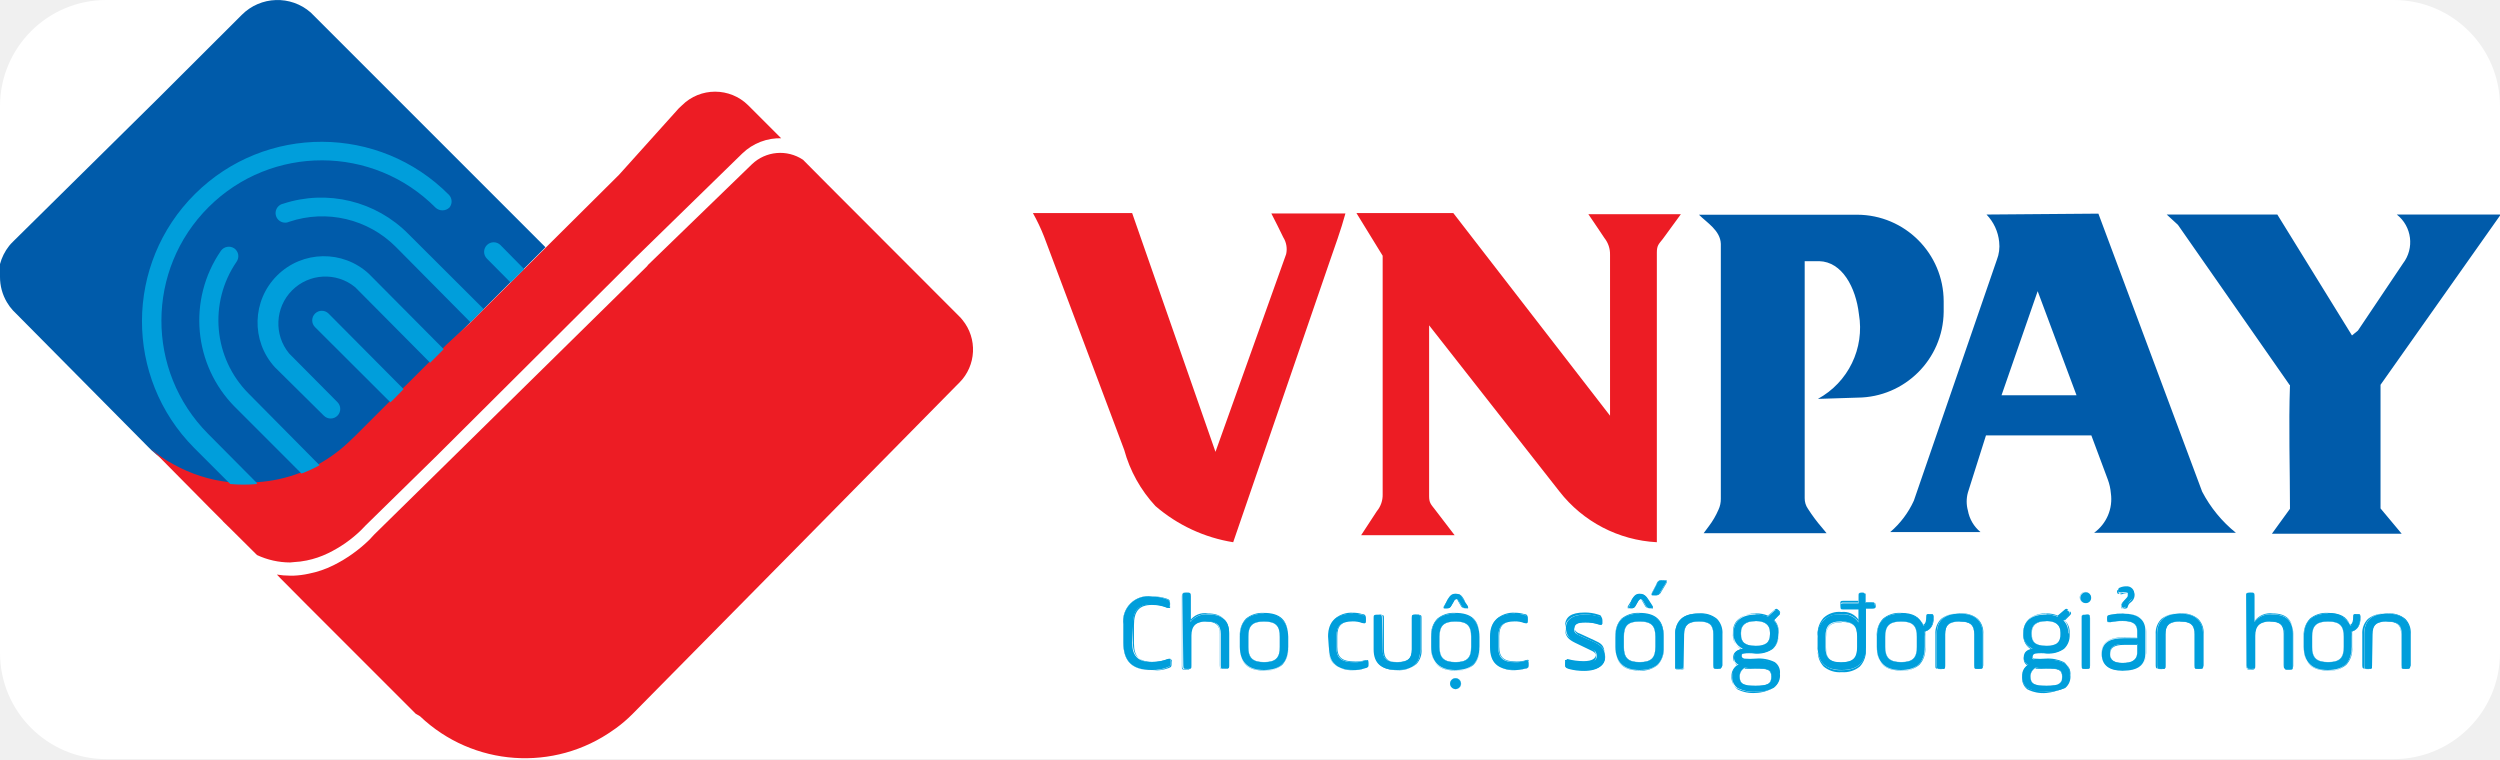
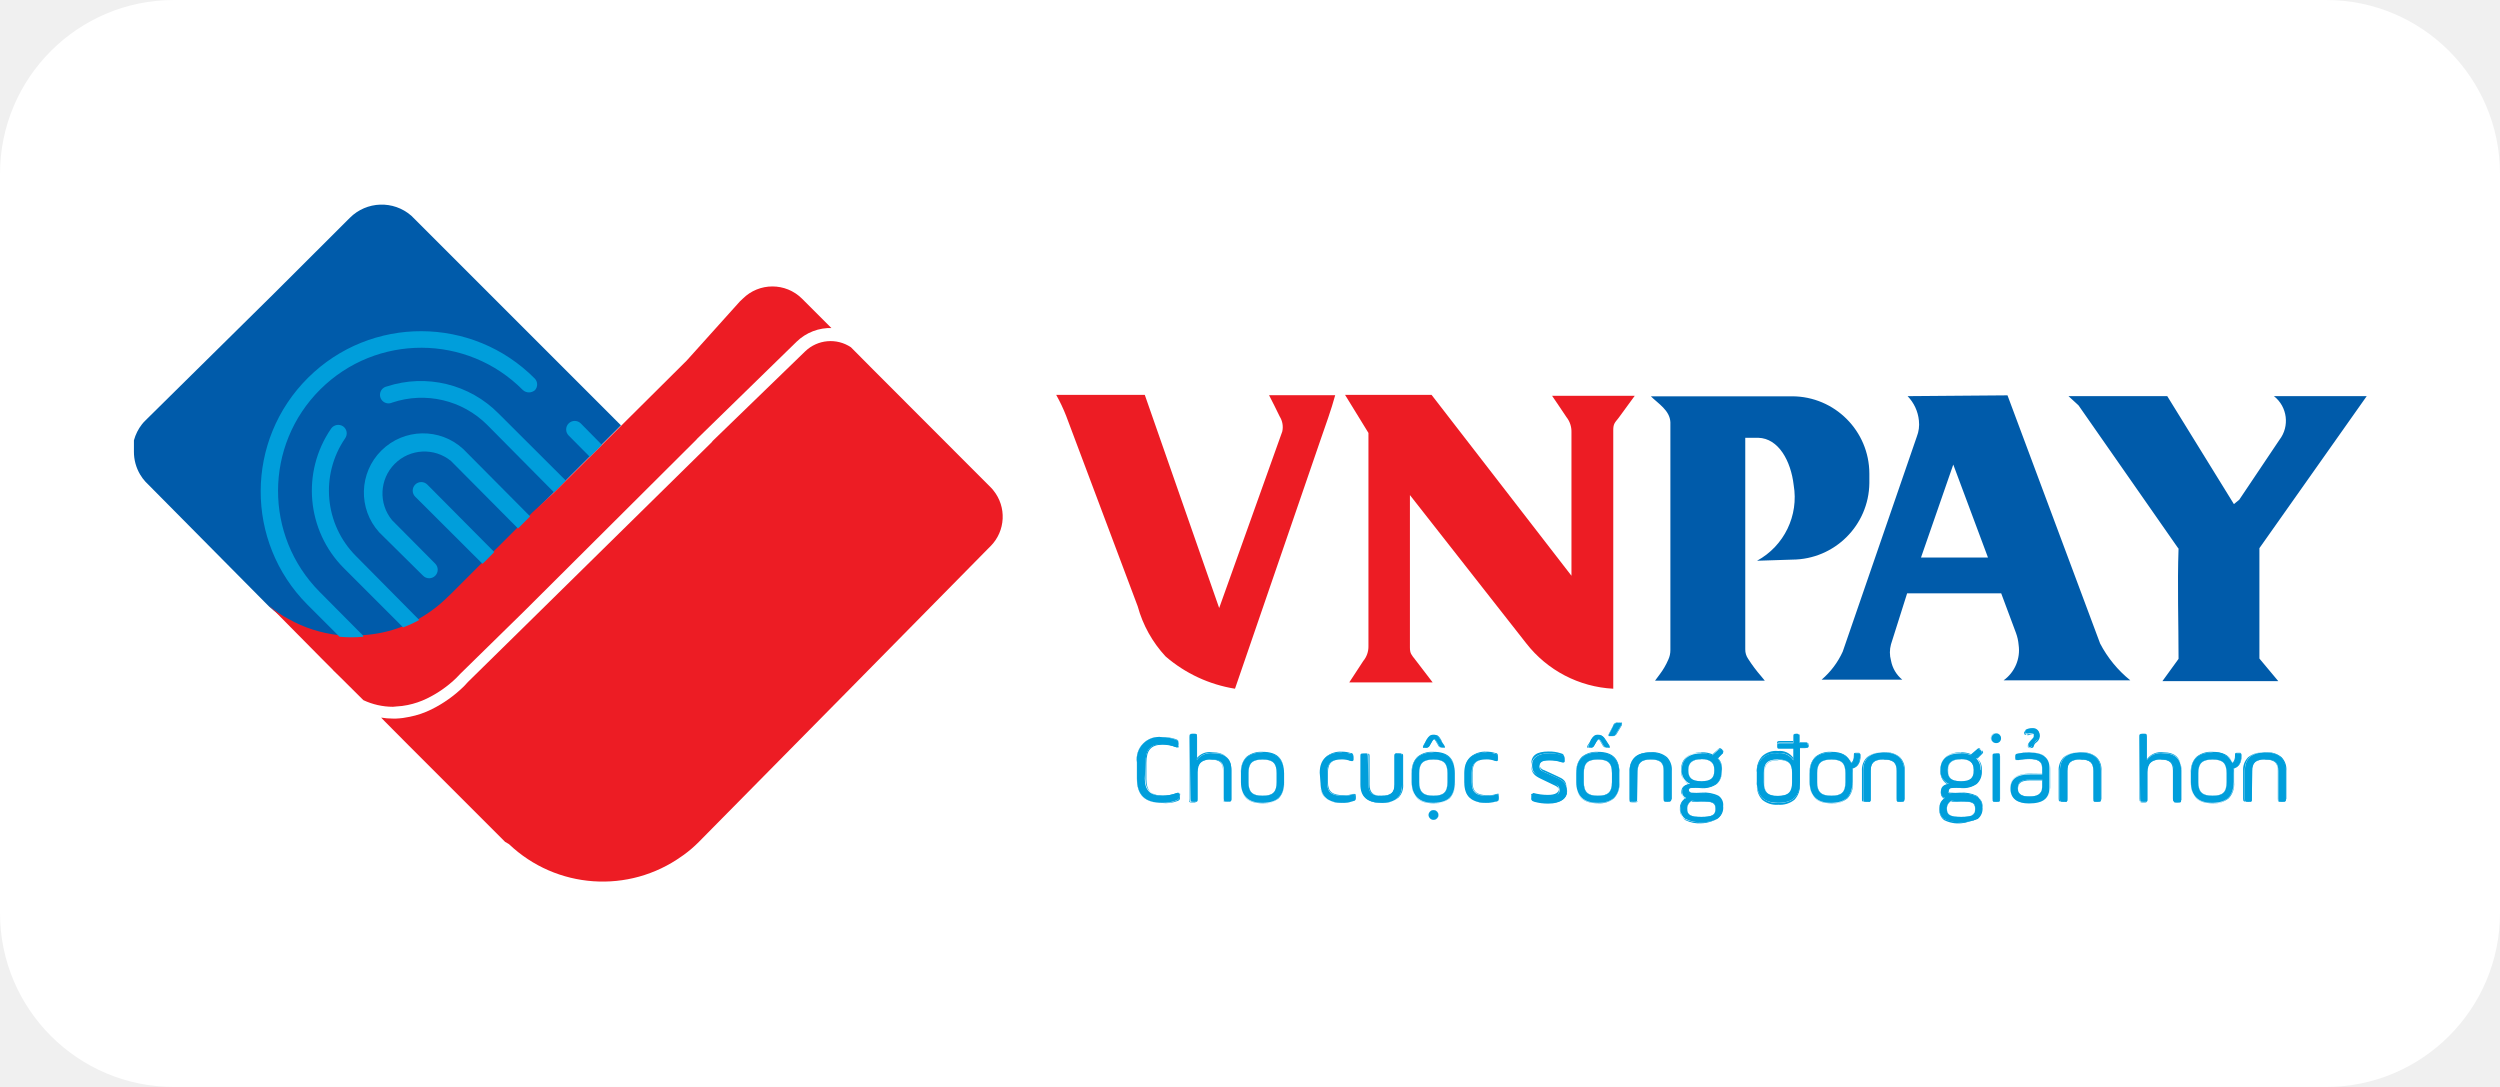
- <svg xmlns="http://www.w3.org/2000/svg" id="Layer_1" data-name="Layer 1" viewBox="0 0 138.32 42">
-   <rect data-tile="1" x="0" y="0" width="138.32" height="42" rx="5.88" fill="#ffffff" />
+ <svg xmlns="http://www.w3.org/2000/svg" id="Layer_1" data-name="Layer 1" viewBox="-8.299 -12.678 154.918 67.356">
+   <rect data-tile="1" x="-8.299" y="-12.678" width="154.918" height="67.356" rx="10.78" fill="#ffffff" />
  <defs>
    <style>.cls-1,.cls-4{fill:#005baa;}.cls-2,.cls-5{fill:#ed1c24;}.cls-3{fill:#009edb;}.cls-4,.cls-5{fill-rule:evenodd;}</style>
  </defs>
  <path class="cls-1" d="M30.18,13.68l-4,4-.2.2-1.27,1.27-.94.95-1.27,1.27-.2.19-.55.56-.2.19h0l-1.87,1.87h0l-.2.19a8.4,8.4,0,0,1-1.84,1.39,7.83,7.83,0,0,1-1,.47,8.07,8.07,0,0,1-2.42.53,8.47,8.47,0,0,1-1.51,0,8.17,8.17,0,0,1-3.12-1,5.52,5.52,0,0,1-1.2-.84h0l-.23-.23L.87,17.33l-.15-.15a2.61,2.61,0,0,1-.34-.46A2.74,2.74,0,0,1,0,15.32a1.69,1.69,0,0,1,0-.23c0-.12,0-.24,0-.35l0-.13,0,0a2.8,2.8,0,0,1,.5-1,2.09,2.09,0,0,1,.2-.22l.13-.13L8.68,5.51h0L13.38.82A2.79,2.79,0,0,1,17.19.69Z" />
  <path class="cls-2" d="M16.05,31.12a4.36,4.36,0,0,1-1.83-.41l-1.49-1.48-.37-.36-.06-.07-.69-.69L8.14,24.6l.23.23a5.52,5.52,0,0,0,1.21.85,8.17,8.17,0,0,0,3.12,1,8.47,8.47,0,0,0,1.51,0,8.07,8.07,0,0,0,2.42-.53,7.83,7.83,0,0,0,1-.47,8.4,8.4,0,0,0,1.84-1.39l.2-.19h0l1.87-1.87h0l.2-.19.55-.56.2-.19,1.27-1.27.94-.95L26,17.87l.2-.2,8.05-8L37.55,6l0,0,.18-.17a2.6,2.6,0,0,1,3.67,0l1.82,1.82h0l.06,0a3,3,0,0,0-2.22.85l-6.15,6-.06.07L24.17,25.21h0l-3.95,3.87,0,0-.24.25a7,7,0,0,1-1.83,1.28,5,5,0,0,1-1.18.4,4.45,4.45,0,0,1-.71.09Z" />
  <path class="cls-2" d="M53.08,21.17l-.2.2-8.71,8.84L35,39.5a7.54,7.54,0,0,1-.92.79l0,0-.13.09h0a8.43,8.43,0,0,1-10.71-.75h0L23,39.49l-1.57-1.57L17,33.49,15.52,32l-.2-.21a4.37,4.37,0,0,0,.72.06h.21a4.83,4.83,0,0,0,.84-.11,5.39,5.39,0,0,0,1.35-.46,7.86,7.86,0,0,0,2-1.42l.27-.29,3.4-3.34h0l11.69-11.5.06-.08L41.6,9.09a2.27,2.27,0,0,1,2.83-.25l1.34,1.35h0l7.3,7.31a1.71,1.71,0,0,1,.18.2A2.59,2.59,0,0,1,53.08,21.17Z" />
  <path class="cls-3" d="M24.86,11.49a.56.56,0,0,1-.76,0A8.87,8.87,0,1,0,11.51,24l2.7,2.72a.21.21,0,0,1,0,.06h0a8,8,0,0,1-1.47,0l-2-2a9.93,9.93,0,0,1,14.1-14h0A.53.53,0,0,1,24.86,11.49Z" />
  <path class="cls-3" d="M29,14.89l-.75.74-1.31-1.32a.53.53,0,0,1,0-.75.53.53,0,0,1,.75,0Z" />
  <path class="cls-3" d="M17.68,25.74l0,0a7.4,7.4,0,0,1-1,.46L13,22.52a6.8,6.8,0,0,1-.78-8.64.54.54,0,0,1,.74-.14.53.53,0,0,1,.13.74,5.74,5.74,0,0,0,.66,7.29Z" />
  <path class="cls-3" d="M26.76,17.1l0,0-.55.55-.18.18-4.13-4.17A5.74,5.74,0,0,0,16,12.27a.53.53,0,1,1-.33-1,6.77,6.77,0,0,1,6.93,1.68Z" />
  <path class="cls-3" d="M24.55,19.32l-.75.75-4.15-4.18A2.6,2.6,0,0,0,16,19.56l2.67,2.69a.53.53,0,0,1-.75.75L15.2,20.31a3.67,3.67,0,0,1,5.21-5.16Z" />
  <path class="cls-3" d="M22.33,21.53l0,0-.55.56-.18.17L17.43,18.1a.53.53,0,0,1,.75-.75Z" />
  <path class="cls-4" d="M126.68,21.3l-6.18-8.86-.62-.57H126l4.13,6.69.33-.27,2.49-3.71a1.94,1.94,0,0,0-.34-2.71h5.75l-6.65,9.42v6.84l1.17,1.4H125.7l1-1.38c0-2.27-.08-4.58,0-6.85Zm-16.77-9.43a2.54,2.54,0,0,1,.7,1.51,2.08,2.08,0,0,1-.13,1l-4.59,13.32a5,5,0,0,1-1.31,1.74h5a2,2,0,0,1-.7-1.19,1.88,1.88,0,0,1,0-1l1-3.16h5.83l.91,2.44a2.8,2.8,0,0,1,.17.76,2.3,2.3,0,0,1-.93,2.19h7.85a7.2,7.2,0,0,1-1.87-2.28l-5.74-15.38Zm5,10h-4.17l2-5.76,2.15,5.76ZM94,11.88h8.75a4.8,4.8,0,0,1,4.79,4.79v.59A4.8,4.8,0,0,1,102.77,22l-2.19.07a4.48,4.48,0,0,0,2.27-4.69c-.17-1.48-.93-2.9-2.2-2.93h-.8V27.56a1,1,0,0,0,.18.59,9,9,0,0,0,.8,1.07l.23.28h-6.8l.29-.39a4.33,4.33,0,0,0,.53-.91,1.38,1.38,0,0,0,.13-.6V13.49C95.18,12.75,94.45,12.33,94,11.88Z" />
  <path class="cls-5" d="M57.15,11.79h5.49L67.25,25l3.91-10.94a1.24,1.24,0,0,0-.16-.93c-.21-.45-.44-.88-.66-1.32h4.1c-.24.89-.6,1.87-.91,2.77L68.23,30a8.68,8.68,0,0,1-4.3-2,7.45,7.45,0,0,1-1.73-3.11L57.77,13.1a10.45,10.45,0,0,0-.62-1.31ZM79.07,18v9.44c0,.38.09.45.33.76l1.08,1.41H75.31l.87-1.33a1.4,1.4,0,0,0,.32-.92V14.15l-1.45-2.36h5.36L89.08,23v-8.9a1.43,1.43,0,0,0-.31-.93c-.29-.45-.6-.88-.89-1.32H93L92,13.22c-.24.3-.33.37-.33.76V30a7.31,7.31,0,0,1-5.39-2.81Z" />
  <path class="cls-3" d="M62.64,35.56c0,.7.3,1.07,1.07,1.07a2.5,2.5,0,0,0,.88-.16c.14-.06.18,0,.18.13v.08c0,.12,0,.17-.18.24a2.19,2.19,0,0,1-.87.15c-1.06,0-1.56-.47-1.56-1.51v-1A1.38,1.38,0,0,1,63.71,33a2.42,2.42,0,0,1,.85.16c.14.05.17.11.17.23v.08c0,.15-.06.19-.19.14a2.11,2.11,0,0,0-.85-.17c-.74,0-1,.36-1,1.14Z" />
  <path class="cls-3" d="M63.72,37.08c-1.07,0-1.57-.49-1.57-1.52v-1A1.38,1.38,0,0,1,63.71,33a2.42,2.42,0,0,1,.85.16c.15.06.18.12.18.24v.08c0,.08,0,.13,0,.15s-.08,0-.15,0a2.3,2.3,0,0,0-.85-.16c-.72,0-1,.35-1,1.13v1c0,.73.32,1.06,1.06,1.06a2.28,2.28,0,0,0,.87-.16c.08,0,.12,0,.15,0s0,.07,0,.15v.08c0,.13,0,.18-.18.24A2,2,0,0,1,63.72,37.08Zm0-4.07a1.37,1.37,0,0,0-1.55,1.57v1c0,1,.5,1.5,1.56,1.5a1.92,1.92,0,0,0,.86-.15c.15-.06.18-.11.18-.23V36.6c0-.08,0-.12,0-.14s-.06,0-.13,0a2.33,2.33,0,0,1-.88.16c-.74,0-1.08-.33-1.08-1.07v-1c0-.79.33-1.14,1.06-1.14a2.2,2.2,0,0,1,.86.16c.06,0,.1,0,.13,0a.17.17,0,0,0,0-.14v-.08c0-.11,0-.17-.18-.23A2.32,2.32,0,0,0,63.71,33Z" />
  <path class="cls-3" d="M65.42,33c0-.17,0-.2.19-.2h.07c.16,0,.19,0,.19.2v1.41a1.08,1.08,0,0,1,1-.41C67.58,34,68,34.3,68,35v1.8c0,.16,0,.19-.19.19h-.08c-.16,0-.19,0-.19-.19V35.07c0-.48-.21-.69-.78-.69s-.84.23-.84.79v1.65c0,.16,0,.19-.19.19h-.07c-.15,0-.19,0-.19-.19Z" />
  <path class="cls-3" d="M67.76,37h-.08c-.16,0-.19,0-.19-.2V35.07c0-.49-.23-.68-.78-.68s-.83.23-.83.78v1.65c0,.16,0,.2-.2.2h-.07c-.16,0-.2,0-.2-.2V33c0-.18,0-.21.2-.21h.07c.16,0,.2,0,.2.21v1.39a1.08,1.08,0,0,1,1-.4c.75,0,1.13.36,1.13,1.08v1.8C68,37,67.93,37,67.76,37Zm-1.05-2.65c.56,0,.79.21.79.7v1.75c0,.16,0,.18.18.18h.08c.16,0,.19,0,.19-.18V35c0-.71-.38-1.06-1.12-1.06a1,1,0,0,0-1,.41h0V33c0-.16,0-.19-.18-.19h-.07c-.15,0-.19,0-.19.19v3.87c0,.16,0,.18.19.18h.07c.16,0,.18,0,.18-.18V35.17C65.86,34.61,66.12,34.37,66.71,34.37Z" />
  <path class="cls-3" d="M68.6,35.79v-.56c0-.85.45-1.28,1.34-1.28s1.33.44,1.33,1.28v.56c0,.86-.44,1.28-1.33,1.28S68.6,36.63,68.6,35.79Zm2.21-.56c0-.59-.21-.85-.87-.85s-.88.26-.88.85v.56c0,.59.22.85.88.85s.87-.26.87-.85Z" />
  <path class="cls-3" d="M69.94,37.08c-.92,0-1.34-.41-1.34-1.29v-.56a1.31,1.31,0,0,1,.33-1,1.44,1.44,0,0,1,1-.32c.91,0,1.33.41,1.33,1.29v.56A1.16,1.16,0,0,1,69.94,37.08Zm0-3.12a1.41,1.41,0,0,0-1,.31,1.27,1.27,0,0,0-.33,1v.56c0,.87.42,1.27,1.33,1.27a1.38,1.38,0,0,0,1-.31,1.27,1.27,0,0,0,.33-1v-.56C71.26,34.36,70.84,34,69.94,34Zm0,2.69c-.64,0-.89-.24-.89-.86v-.56c0-.62.24-.86.89-.86s.88.24.88.86v.56C70.82,36.42,70.58,36.65,69.94,36.65Zm0-2.26c-.64,0-.87.22-.87.84v.56c0,.61.24.84.87.84s.87-.22.87-.84v-.56C70.81,34.61,70.57,34.39,69.94,34.39Z" />
  <path class="cls-3" d="M73.48,35.21c0-.8.43-1.26,1.36-1.26a1.48,1.48,0,0,1,.53.08c.15,0,.19.09.19.23v.06c0,.15,0,.2-.19.15a1.42,1.42,0,0,0-.52-.09c-.68,0-.91.27-.91.84v.59c0,.61.27.83,1,.83a1.5,1.5,0,0,0,.54-.08c.14-.05.18,0,.18.15v.06c0,.13,0,.18-.19.22a1.71,1.71,0,0,1-.57.08c-.93,0-1.37-.4-1.37-1.26Z" />
  <path class="cls-3" d="M74.85,37.08a1.49,1.49,0,0,1-1-.31,1.26,1.26,0,0,1-.34-1v-.6a1.23,1.23,0,0,1,.34-.93,1.39,1.39,0,0,1,1-.34,1.69,1.69,0,0,1,.53.08c.16,0,.19.1.19.24v.06c0,.09,0,.14,0,.16a.16.16,0,0,1-.15,0,1.72,1.72,0,0,0-.52-.08c-.65,0-.91.24-.91.83v.59c0,.6.26.82,1,.82a1.46,1.46,0,0,0,.54-.08c.07,0,.11,0,.14,0s.05.07.05.16v.06c0,.14,0,.19-.2.23A1.91,1.91,0,0,1,74.85,37.08Zm0-3.12c-.89,0-1.35.43-1.35,1.25v.6c0,.86.43,1.25,1.36,1.25a2,2,0,0,0,.57-.07c.15,0,.19-.09.19-.22v-.06c0-.08,0-.13,0-.15s-.07,0-.13,0a1.82,1.82,0,0,1-.55.08c-.69,0-1-.24-1-.84v-.59c0-.6.27-.85.92-.85a1.46,1.46,0,0,1,.52.09c.07,0,.11,0,.14,0s0-.07,0-.15v-.06c0-.13,0-.18-.18-.23A1.74,1.74,0,0,0,74.84,34Z" />
  <path class="cls-3" d="M76.5,35.93c0,.48.2.71.81.71s.81-.22.81-.71V34.2c0-.15,0-.19.2-.19h.06c.17,0,.2,0,.2.19v1.73c0,.74-.37,1.14-1.27,1.14S76,36.69,76,35.93V34.2c0-.15,0-.19.2-.19h.06c.17,0,.2,0,.2.19Z" />
  <path class="cls-3" d="M77.31,37.08c-.84,0-1.27-.39-1.27-1.15V34.2c0-.15,0-.2.19-.2h.07c.17,0,.2,0,.2.2v1.73c0,.51.23.7.81.7s.8-.19.8-.7V34.2c0-.15,0-.2.21-.2h.06c.18,0,.2,0,.2.2v1.73a1.1,1.1,0,0,1-.29.85A1.39,1.39,0,0,1,77.31,37.08ZM76.23,34c-.14,0-.18,0-.18.18v1.73a1.07,1.07,0,0,0,.31.85,1.38,1.38,0,0,0,1,.28,1.36,1.36,0,0,0,1-.29,1.07,1.07,0,0,0,.29-.84V34.2c0-.14,0-.18-.19-.18h-.06c-.15,0-.19,0-.19.18v1.73c0,.52-.23.72-.82.72s-.82-.2-.82-.72V34.2c0-.14,0-.18-.19-.18Z" />
  <path class="cls-3" d="M79.19,35.79v-.56c0-.85.44-1.28,1.34-1.28s1.32.44,1.32,1.28v.56c0,.86-.44,1.28-1.32,1.28S79.19,36.63,79.19,35.79Zm2.21-.56c0-.59-.21-.85-.87-.85s-.89.26-.89.85v.56c0,.59.23.85.89.85s.87-.26.87-.85Zm-1.3-2.08c.14-.22.23-.3.43-.3s.28.06.43.3l.23.36c.07.11,0,.14-.08.14h0a.23.23,0,0,1-.25-.14l-.14-.24c-.09-.17-.19-.17-.29,0l-.13.24a.24.24,0,0,1-.25.14h-.06c-.12,0-.14,0-.07-.14Zm.22,4.46a.3.3,0,1,1,0,.43A.3.3,0,0,1,80.32,37.61Z" />
  <path class="cls-3" d="M80.53,38.13a.31.31,0,0,1-.3-.3.29.29,0,0,1,.09-.22h0a.27.27,0,0,1,.21-.09.31.31,0,0,1,.31.31.27.27,0,0,1-.09.21A.31.31,0,0,1,80.53,38.13Zm0-.6a.29.29,0,0,0-.21.09h0a.3.3,0,0,0-.08.21.32.32,0,0,0,.08.21.31.31,0,0,0,.42,0,.29.29,0,0,0,.09-.21.31.31,0,0,0-.3-.3Zm0-.45c-.92,0-1.35-.41-1.35-1.29v-.56a1.31,1.31,0,0,1,.34-1,1.42,1.42,0,0,1,1-.32c.91,0,1.33.41,1.33,1.29v.56A1.16,1.16,0,0,1,80.53,37.08Zm0-3.12a1.39,1.39,0,0,0-1,.31,1.27,1.27,0,0,0-.33,1v.56c0,.87.42,1.27,1.33,1.27a1.4,1.4,0,0,0,1-.31,1.27,1.27,0,0,0,.33-1v-.56C81.85,34.36,81.43,34,80.53,34Zm0,2.69c-.64,0-.89-.24-.89-.86v-.56c0-.62.24-.86.89-.86s.87.24.87.86v.56C81.4,36.42,81.17,36.65,80.53,36.65Zm0-2.26c-.64,0-.88.22-.88.84v.56c0,.61.25.84.88.84s.86-.22.86-.84v-.56C81.39,34.61,81.16,34.39,80.53,34.39Zm.58-.73h0a.23.23,0,0,1-.25-.15l-.14-.23c0-.09-.1-.13-.14-.13h0s-.1,0-.14.13l-.14.23a.23.23,0,0,1-.25.15h-.06c-.07,0-.1,0-.11,0s0-.06,0-.11l.23-.36c.15-.22.23-.3.44-.3s.28.06.43.3l.23.36c0,.05.06.09,0,.11S81.18,33.66,81.11,33.66Zm-.58-.52h0s.1,0,.15.13l.14.24a.22.22,0,0,0,.24.14h0c.07,0,.1,0,.11,0s0,0,0-.1L81,33.16c-.14-.24-.23-.3-.42-.3s-.28.07-.43.3l-.23.36s0,.08,0,.1,0,0,.1,0H80a.24.24,0,0,0,.24-.14l.14-.24C80.43,33.18,80.48,33.14,80.53,33.14Z" />
  <path class="cls-3" d="M82.44,35.21c0-.8.43-1.26,1.36-1.26a1.48,1.48,0,0,1,.53.08c.15,0,.19.09.19.23v.06c0,.15,0,.2-.19.15a1.38,1.38,0,0,0-.52-.09c-.68,0-.91.27-.91.84v.59c0,.61.27.83.95.83a1.59,1.59,0,0,0,.55-.08c.14-.05.18,0,.18.15v.06c0,.13,0,.18-.2.22a1.65,1.65,0,0,1-.56.08c-.94,0-1.38-.4-1.38-1.26Z" />
  <path class="cls-3" d="M83.82,37.08a1.45,1.45,0,0,1-1-.31,1.22,1.22,0,0,1-.34-1v-.6a1.23,1.23,0,0,1,.33-.93,1.39,1.39,0,0,1,1-.34,1.8,1.8,0,0,1,.54.08c.15,0,.18.1.18.24v.06c0,.09,0,.14,0,.16a.16.16,0,0,1-.15,0,1.72,1.72,0,0,0-.52-.08c-.64,0-.91.24-.91.83v.59c0,.6.26.82.95.82a1.46,1.46,0,0,0,.54-.08.19.19,0,0,1,.15,0s0,.07,0,.16v.06c0,.14,0,.19-.19.23A2,2,0,0,1,83.82,37.08Zm0-3.12c-.88,0-1.35.43-1.35,1.25v.6c0,.86.43,1.25,1.37,1.25a2,2,0,0,0,.56-.07c.15,0,.19-.09.19-.22v-.06c0-.08,0-.13,0-.15s-.07,0-.13,0a1.82,1.82,0,0,1-.55.08c-.69,0-1-.24-1-.84v-.59c0-.6.27-.85.92-.85a1.51,1.51,0,0,1,.53.09c.07,0,.11,0,.13,0s0-.07,0-.15v-.06c0-.13,0-.18-.18-.23A1.7,1.7,0,0,0,83.8,34Z" />
  <path class="cls-3" d="M86.59,36.68c0-.15,0-.19.2-.16a3.24,3.24,0,0,0,.89.13c.47,0,.66-.09.66-.35s-.1-.3-.39-.44l-.74-.35c-.39-.19-.57-.37-.57-.79S87,34,87.72,34a2.58,2.58,0,0,1,.76.11c.14,0,.18.09.18.23v.06c0,.15,0,.18-.19.14a2.41,2.41,0,0,0-.76-.11c-.45,0-.62.09-.62.34s.11.3.32.4l.78.35c.41.2.61.38.61.82s-.37.78-1.15.78a3.12,3.12,0,0,1-.86-.11c-.16-.05-.2-.1-.2-.23Z" />
  <path class="cls-3" d="M87.65,37.08a3.15,3.15,0,0,1-.87-.12c-.15,0-.19-.09-.19-.23v0c0-.08,0-.13,0-.15s.08,0,.16,0a3.35,3.35,0,0,0,.89.12c.48,0,.66-.09.66-.34s-.09-.29-.39-.43l-.75-.36c-.37-.18-.57-.36-.57-.79s.35-.78,1.09-.78a2.2,2.2,0,0,1,.76.12c.15,0,.19.09.19.23v.06a.21.21,0,0,1,0,.15.21.21,0,0,1-.16,0,2.23,2.23,0,0,0-.75-.12c-.44,0-.61.1-.61.34a.43.43,0,0,0,.31.39l.78.36c.4.18.61.37.61.82S88.43,37.08,87.65,37.08Zm-1-.56-.06,0s0,.07,0,.14v0c0,.13,0,.18.19.22a3,3,0,0,0,.86.11c.79,0,1.14-.23,1.14-.77s-.21-.63-.6-.81l-.78-.36a.44.44,0,0,1-.33-.4c0-.25.18-.35.63-.35a2.33,2.33,0,0,1,.76.12c.07,0,.11,0,.14,0a.18.18,0,0,0,0-.14v-.06c0-.14,0-.17-.18-.22a2.29,2.29,0,0,0-.76-.11c-.73,0-1.07.24-1.07.76s.19.6.56.78l.74.36c.3.14.4.25.4.44s-.18.35-.67.35a3.48,3.48,0,0,1-.9-.12Z" />
  <path class="cls-3" d="M89.38,35.79v-.56c0-.85.45-1.28,1.34-1.28s1.33.44,1.33,1.28v.56c0,.86-.44,1.28-1.33,1.28S89.38,36.63,89.38,35.79Zm2.21-.56c0-.59-.2-.85-.87-.85s-.88.26-.88.85v.56c0,.59.22.85.88.85s.87-.26.87-.85Zm-1.3-2.08c.15-.22.23-.3.43-.3s.29.06.43.3l.24.36c.07.11,0,.14-.08.14h0a.23.23,0,0,1-.25-.14l-.14-.24c-.1-.17-.2-.17-.29,0l-.14.24c-.06.12-.12.14-.25.14h0c-.13,0-.15,0-.08-.14Zm1.55-.36a.27.27,0,0,1-.26.14h-.06c-.14,0-.16,0-.09-.15l.25-.49a.28.28,0,0,1,.31-.18h.06c.16,0,.19,0,.1.17Z" />
  <path class="cls-3" d="M90.72,37.08c-.91,0-1.34-.41-1.34-1.29v-.56a1.31,1.31,0,0,1,.33-1,1.46,1.46,0,0,1,1-.32c.91,0,1.34.41,1.34,1.29v.56C92.06,36.65,91.61,37.08,90.72,37.08Zm0-3.12a1.41,1.41,0,0,0-1,.31,1.27,1.27,0,0,0-.33,1v.56c0,.87.42,1.27,1.33,1.27a1.38,1.38,0,0,0,1-.31,1.27,1.27,0,0,0,.33-1v-.56C92,34.36,91.62,34,90.72,34Zm0,2.69c-.64,0-.89-.24-.89-.86v-.56c0-.62.24-.86.89-.86s.88.24.88.86v.56C91.6,36.42,91.36,36.65,90.72,36.65Zm0-2.26c-.64,0-.87.22-.87.84v.56c0,.61.24.84.87.84s.87-.22.87-.84v-.56C91.59,34.61,91.35,34.39,90.72,34.39Zm.59-.73h0a.24.24,0,0,1-.26-.15l-.14-.23c-.09-.17-.18-.17-.28,0l-.13.23a.24.24,0,0,1-.26.15h0c-.07,0-.11,0-.12,0s0-.06,0-.11l.23-.36c.14-.22.23-.3.43-.3s.29.06.44.3l.23.36c0,.05,0,.09,0,.11S91.38,33.66,91.31,33.66Zm-.59-.52s.1,0,.15.13l.14.24a.24.24,0,0,0,.25.14h0c.06,0,.1,0,.11,0s0,0,0-.1l-.23-.36c-.15-.24-.23-.3-.43-.3s-.28.07-.42.3l-.23.36s0,.08,0,.1,0,0,.11,0h0a.25.25,0,0,0,.25-.14l.13-.24C90.62,33.18,90.67,33.14,90.72,33.14Zm.86-.2h-.06c-.08,0-.12,0-.13,0a.18.18,0,0,1,0-.13l.26-.49A.28.28,0,0,1,92,32.1h.06c.09,0,.14,0,.15,0s0,.07,0,.15l-.3.5A.31.31,0,0,1,91.58,32.94Zm.41-.83a.28.28,0,0,0-.3.18l-.26.49c0,.07,0,.1,0,.12s0,0,.12,0h.06a.29.29,0,0,0,.26-.15l.3-.5c0-.07.06-.11,0-.13s-.06,0-.14,0Z" />
  <path class="cls-3" d="M93.15,36.82c0,.16,0,.19-.19.19h-.07c-.15,0-.2,0-.2-.19V35.09c0-.76.43-1.14,1.28-1.14s1.26.4,1.26,1.14v1.73c0,.16,0,.19-.19.19H95c-.17,0-.2,0-.2-.19V35.09c0-.49-.19-.71-.8-.71s-.82.23-.82.71Z" />
  <path class="cls-3" d="M95,37H95c-.17,0-.21,0-.21-.2V35.09c0-.51-.21-.7-.79-.7s-.81.19-.81.7v1.73c0,.16,0,.2-.2.2h-.07c-.15,0-.2,0-.2-.2V35.09c0-.76.43-1.15,1.28-1.15a1.36,1.36,0,0,1,1,.3,1.11,1.11,0,0,1,.3.85v1.73C95.24,37,95.21,37,95,37ZM94,34.37c.59,0,.81.2.81.72v1.73c0,.16,0,.18.19.18H95c.16,0,.19,0,.19-.18V35.09a1.08,1.08,0,0,0-.3-.84A1.33,1.33,0,0,0,94,34a1.38,1.38,0,0,0-1,.28,1.09,1.09,0,0,0-.32.85v1.73c0,.16,0,.18.19.18H93c.16,0,.19,0,.19-.18V35.09C93.15,34.57,93.38,34.37,94,34.37Z" />
  <path class="cls-3" d="M98.39,35.08c0,.7-.41,1.06-1.26,1.06a2.94,2.94,0,0,0-.64,0,.18.18,0,0,0-.15.19c0,.08,0,.14.16.17a4.07,4.07,0,0,0,.63,0,2,2,0,0,1,1,.19.7.7,0,0,1,.3.65.82.82,0,0,1-.3.72,1.86,1.86,0,0,1-1,.21,1.92,1.92,0,0,1-1-.21.73.73,0,0,1-.29-.64.71.71,0,0,1,.35-.65.4.4,0,0,1-.25-.4c0-.27.16-.43.49-.48a.85.85,0,0,1-.51-.88V35c0-.66.47-1,1.26-1a1.54,1.54,0,0,1,.63.12l.35-.31c.1-.09.15-.09.25,0l0,0c.1.09.1.14,0,.24l-.27.28a.91.91,0,0,1,.26.68Zm-1.85,1.86a.53.53,0,0,0-.29.5c0,.4.23.5.88.5s.88-.1.88-.51-.22-.45-.88-.45A4,4,0,0,1,96.54,36.94ZM97.93,35c0-.43-.27-.64-.8-.64s-.81.21-.81.64v.08c0,.43.2.65.81.65s.8-.22.8-.65Z" />
  <path class="cls-3" d="M97.13,38.34a1.89,1.89,0,0,1-1-.2.76.76,0,0,1-.29-.65.72.72,0,0,1,.33-.65.41.41,0,0,1-.24-.4q0-.4.48-.48a.86.86,0,0,1-.5-.88V35a1,1,0,0,1,.34-.78,1.45,1.45,0,0,1,.93-.28,1.54,1.54,0,0,1,.63.12l.35-.3c.1-.1.15-.1.25,0l0,0c.06.05.08.08.08.12s0,.07-.08.13l-.27.27a.88.88,0,0,1,.27.68v.08c0,.7-.43,1.06-1.27,1.06a2.81,2.81,0,0,0-.64,0,.18.18,0,0,0-.14.18c0,.08.05.13.15.16a3.66,3.66,0,0,0,.63,0,2,2,0,0,1,1.05.19.68.68,0,0,1,.29.65.8.8,0,0,1-.3.73A2,2,0,0,1,97.13,38.34Zm0-4.38c-.78,0-1.25.39-1.25,1v.08a.86.86,0,0,0,.5.88h0c-.33.05-.49.2-.49.47a.43.43,0,0,0,.25.4h0a.7.7,0,0,0-.34.64.76.76,0,0,0,.28.64,2,2,0,0,0,1,.2,1.9,1.9,0,0,0,1-.2.82.82,0,0,0,.3-.72.68.68,0,0,0-.29-.64,2,2,0,0,0-1-.19,3,3,0,0,1-.64,0,.18.18,0,0,1-.15-.17.18.18,0,0,1,.15-.19,2.74,2.74,0,0,1,.64,0,1.49,1.49,0,0,0,1-.26,1,1,0,0,0,.31-.79V35a.85.85,0,0,0-.27-.67h0l.27-.28c.06,0,.08-.09.08-.12a.16.16,0,0,0-.07-.11l-.05,0c-.09-.09-.14-.09-.24,0l-.35.31h0A1.54,1.54,0,0,0,97.13,34Zm0,4c-.68,0-.88-.12-.88-.51a.49.49,0,0,1,.29-.5h0a4.68,4.68,0,0,0,.59,0c.66,0,.89.07.89.46S97.8,38,97.13,38Zm-.59-1a.5.5,0,0,0-.28.49c0,.38.2.5.87.5s.87-.12.87-.51-.21-.45-.87-.45A4.68,4.68,0,0,1,96.54,37Zm.59-1.21c-.58,0-.81-.19-.81-.66V35c0-.44.26-.65.81-.65s.81.22.81.65v.08C97.94,35.55,97.71,35.74,97.13,35.74Zm0-1.38c-.54,0-.8.21-.8.64v.08c0,.46.23.65.8.65s.8-.19.8-.65V35C97.93,34.58,97.66,34.36,97.13,34.36Z" />
  <path class="cls-3" d="M103.77,33.5c0,.13,0,.17-.17.17h-.36V35.8c0,.85-.45,1.27-1.34,1.27s-1.33-.42-1.33-1.27v-.57A1.12,1.12,0,0,1,101.83,34a1,1,0,0,1,1,.44v-.72H102c-.14,0-.17,0-.17-.17v0c0-.13,0-.17.17-.17h.83V33c0-.17,0-.2.19-.2H103c.15,0,.2,0,.2.2v.33h.36c.13,0,.17,0,.17.17ZM101,35.79c0,.59.2.85.87.85s.88-.26.88-.85v-.56c0-.59-.21-.85-.88-.85s-.87.26-.87.85Z" />
  <path class="cls-3" d="M101.9,37.08a1.41,1.41,0,0,1-1-.32,1.27,1.27,0,0,1-.33-1v-.57a1.31,1.31,0,0,1,.32-1,1.26,1.26,0,0,1,1-.33,1,1,0,0,1,.94.43v-.69H102c-.14,0-.18,0-.18-.18v0c0-.14,0-.18.18-.18h.82V33c0-.17,0-.21.2-.21H103c.15,0,.2,0,.2.21v.32h.36c.13,0,.18,0,.18.18v0c0,.13,0,.18-.18.18h-.36V35.8C103.24,36.65,102.79,37.08,101.9,37.08ZM101.83,34a1.27,1.27,0,0,0-.94.31,1.34,1.34,0,0,0-.31,1v.57a1.24,1.24,0,0,0,.32,1,1.38,1.38,0,0,0,1,.31,1.41,1.41,0,0,0,1-.31,1.26,1.26,0,0,0,.33-1V33.66h.37c.12,0,.17,0,.17-.16v0c0-.12,0-.16-.17-.16h-.37V33c0-.17,0-.19-.19-.19H103c-.16,0-.18,0-.18.19v.34H102c-.14,0-.16,0-.16.16v0c0,.12,0,.16.16.16h.84v.76l0,0A1,1,0,0,0,101.83,34Zm.07,2.69c-.64,0-.88-.23-.88-.86v-.56c0-.62.25-.86.88-.86s.89.24.89.86v.56C102.79,36.41,102.54,36.65,101.9,36.65Zm0-2.26c-.62,0-.87.23-.87.84v.56c0,.62.24.84.87.84s.87-.22.87-.84v-.56C102.77,34.61,102.54,34.39,101.9,34.39Z" />
  <path class="cls-3" d="M103.85,35.79v-.56c0-.85.44-1.28,1.34-1.28.67,0,1.06.23,1.23.66.09,0,.18-.16.18-.48,0-.09,0-.12.14-.12h.1c.11,0,.13,0,.13.12,0,.49-.19.73-.48.81a1.32,1.32,0,0,1,0,.29v.56c0,.86-.44,1.28-1.32,1.28S103.85,36.63,103.85,35.79Zm2.21-.56c0-.59-.21-.85-.87-.85s-.89.26-.89.85v.56c0,.59.23.85.89.85s.87-.26.87-.85Z" />
  <path class="cls-3" d="M105.19,37.08c-.92,0-1.35-.41-1.35-1.29v-.56a1.31,1.31,0,0,1,.34-1,1.42,1.42,0,0,1,1-.32c.66,0,1,.21,1.23.66.12-.05.17-.21.17-.47,0-.1,0-.13.15-.13h.1c.11,0,.14,0,.14.13,0,.44-.16.72-.48.82a2.46,2.46,0,0,1,0,.28v.56A1.16,1.16,0,0,1,105.19,37.08Zm0-3.12a1.39,1.39,0,0,0-1,.31,1.27,1.27,0,0,0-.33,1v.56c0,.87.42,1.27,1.33,1.27a1.4,1.4,0,0,0,1-.31,1.27,1.27,0,0,0,.33-1v-.56a2.48,2.48,0,0,0,0-.29h0q.48-.15.48-.81c0-.09,0-.11-.13-.11h-.1c-.1,0-.13,0-.13.11,0,.27-.06.43-.19.49h0C106.23,34.17,105.85,34,105.19,34Zm0,2.69c-.64,0-.89-.24-.89-.86v-.56c0-.62.24-.86.89-.86s.87.24.87.86v.56C106.06,36.42,105.83,36.65,105.19,36.65Zm0-2.26c-.64,0-.88.22-.88.84v.56c0,.61.25.84.88.84s.86-.22.86-.84v-.56C106.05,34.61,105.82,34.39,105.19,34.39Z" />
  <path class="cls-3" d="M107.62,36.82c0,.16,0,.19-.2.19h-.07c-.15,0-.19,0-.19-.19V35.09c0-.76.43-1.14,1.27-1.14s1.27.4,1.27,1.14v1.73c0,.16,0,.19-.2.19h-.07c-.17,0-.2,0-.2-.19V35.09c0-.49-.18-.71-.8-.71s-.81.23-.81.71Z" />
  <path class="cls-3" d="M109.5,37h-.07c-.17,0-.2,0-.2-.2V35.09c0-.51-.22-.7-.8-.7s-.81.19-.81.7v1.73c0,.16,0,.2-.2.2h-.07c-.15,0-.2,0-.2-.2V35.09c0-.76.43-1.15,1.28-1.15a1.36,1.36,0,0,1,1,.3,1.08,1.08,0,0,1,.3.85v1.73C109.7,37,109.67,37,109.5,37Zm-1.07-2.65c.59,0,.81.2.81.72v1.73c0,.16,0,.18.19.18h.07c.16,0,.19,0,.19-.18V35.09a1.11,1.11,0,0,0-.29-.84,1.36,1.36,0,0,0-1-.29,1.38,1.38,0,0,0-1,.28,1.09,1.09,0,0,0-.32.85v1.73c0,.16,0,.18.19.18h.07c.16,0,.19,0,.19-.18V35.09C107.61,34.57,107.84,34.37,108.43,34.37Z" />
  <path class="cls-3" d="M114.48,35.08c0,.7-.41,1.06-1.25,1.06a3,3,0,0,0-.65,0,.18.18,0,0,0-.15.19c0,.08,0,.14.16.17a4.14,4.14,0,0,0,.64,0,2,2,0,0,1,1,.19.71.71,0,0,1,.29.65.82.82,0,0,1-.3.72,1.84,1.84,0,0,1-1,.21,1.94,1.94,0,0,1-1.06-.21.75.75,0,0,1-.28-.64.71.71,0,0,1,.34-.65.4.4,0,0,1-.25-.4c0-.27.16-.43.49-.48a.85.85,0,0,1-.51-.88V35c0-.66.47-1,1.27-1a1.52,1.52,0,0,1,.62.12l.35-.31c.1-.09.15-.09.25,0l0,0c.1.09.1.14,0,.24l-.27.28a.91.91,0,0,1,.26.68Zm-1.85,1.86a.53.53,0,0,0-.29.5c0,.4.23.5.89.5s.87-.1.87-.51-.22-.45-.87-.45A4,4,0,0,1,112.63,36.94ZM114,35c0-.43-.26-.64-.79-.64s-.81.21-.81.64v.08c0,.43.19.65.81.65s.79-.22.79-.65Z" />
  <path class="cls-3" d="M113.23,38.34a1.93,1.93,0,0,1-1.06-.2.76.76,0,0,1-.29-.65.71.71,0,0,1,.34-.65.4.4,0,0,1-.25-.4q0-.4.48-.48a.86.86,0,0,1-.5-.88V35a1,1,0,0,1,.34-.78,1.46,1.46,0,0,1,.94-.28,1.52,1.52,0,0,1,.62.12l.35-.3c.1-.1.15-.1.25,0l0,0c.06.05.08.08.08.12s0,.07-.08.13l-.26.27a.91.91,0,0,1,.26.68v.08c0,.7-.43,1.06-1.26,1.06a2.85,2.85,0,0,0-.65,0,.18.18,0,0,0-.14.18c0,.08,0,.13.15.16a3.72,3.72,0,0,0,.64,0,2,2,0,0,1,1,.19.69.69,0,0,1,.3.65.81.81,0,0,1-.31.73A2,2,0,0,1,113.23,38.34Zm0-4.38c-.79,0-1.26.39-1.26,1v.08a.86.86,0,0,0,.5.88h0c-.33.05-.48.2-.48.47a.42.42,0,0,0,.24.4h0a.7.7,0,0,0-.34.64.74.74,0,0,0,.29.64,2.8,2.8,0,0,0,2.08,0,.81.81,0,0,0,.29-.72.68.68,0,0,0-.29-.64,1.92,1.92,0,0,0-1-.19,2.88,2.88,0,0,1-.64,0c-.11,0-.16-.09-.16-.17a.18.18,0,0,1,.15-.19,2.79,2.79,0,0,1,.65,0,1.48,1.48,0,0,0,.94-.26,1,1,0,0,0,.31-.79V35a.85.85,0,0,0-.27-.67h0l.28-.28a.19.19,0,0,0,.07-.12.16.16,0,0,0-.07-.11l0,0c-.1-.1-.14-.09-.25,0l-.35.31h0A1.52,1.52,0,0,0,113.23,34Zm0,4c-.69,0-.89-.12-.89-.51a.49.49,0,0,1,.29-.5h0a4.75,4.75,0,0,0,.6,0c.65,0,.88.07.88.46S113.81,38,113.23,38Zm-.6-1a.5.5,0,0,0-.28.49c0,.38.2.5.88.5s.86-.12.86-.51-.21-.45-.86-.45A4.75,4.75,0,0,1,112.63,37Zm.6-1.21c-.58,0-.82-.19-.82-.66V35c0-.44.27-.65.82-.65s.8.22.8.65v.08C114,35.55,113.8,35.74,113.23,35.74Zm0-1.38c-.55,0-.81.21-.81.64v.08c0,.46.23.65.81.65s.79-.19.79-.65V35C114,34.58,113.75,34.36,113.23,34.36Z" />
  <path class="cls-3" d="M115.7,33.07a.29.29,0,0,1-.29.3.3.3,0,0,1-.31-.3.31.31,0,0,1,.31-.3A.3.3,0,0,1,115.7,33.07Zm-.52,1.13c0-.15,0-.19.19-.19h.07c.15,0,.19,0,.19.19v2.62c0,.16,0,.19-.19.19h-.07c-.17,0-.19,0-.19-.19Z" />
  <path class="cls-3" d="M115.44,37h-.07c-.17,0-.2,0-.2-.2V34.2c0-.15,0-.2.2-.2h.07c.15,0,.2,0,.2.2v2.62C115.64,37,115.59,37,115.44,37Zm-.07-3c-.16,0-.19,0-.19.18v2.62c0,.16,0,.18.19.18h.07c.14,0,.18,0,.18-.18V34.2c0-.14,0-.18-.18-.18Zm0-.65a.3.3,0,1,1,0-.6.3.3,0,1,1,0,.6Zm0-.59a.29.29,0,1,0,0,.58.29.29,0,0,0,0-.58Z" />
  <path class="cls-3" d="M118.7,36.11c0,.68-.39,1-1.27,1-.7,0-1.14-.28-1.14-.91s.41-.89,1.24-.89h.72V34.9c0-.41-.29-.55-.8-.55a3.06,3.06,0,0,0-.67.07c-.15,0-.2,0-.2-.15v-.05c0-.14,0-.18.19-.21a3.37,3.37,0,0,1,.66-.06c.85,0,1.27.32,1.27.95Zm-.45-.48h-.72c-.54,0-.79.15-.79.53s.23.52.69.52.82-.13.82-.59Zm-.72-2c-.11,0-.12,0-.14-.12s.09-.24.27-.43a.23.23,0,0,0,.08-.14c0-.11,0-.16-.11-.16a.58.58,0,0,0-.27,0c-.07,0-.12,0-.16-.06l0-.05c0-.09,0-.13.09-.16a.85.85,0,0,1,.36-.07.4.4,0,0,1,.43.45c0,.26-.36.37-.37.57a.14.14,0,0,1-.12.12Z" />
  <path class="cls-3" d="M117.43,37.08c-.75,0-1.15-.32-1.15-.92s.38-.9,1.25-.9h.71V34.9c0-.38-.24-.54-.79-.54a3.26,3.26,0,0,0-.67.06c-.08,0-.13,0-.16,0s0-.07,0-.14v-.05c0-.14,0-.18.19-.22a3.23,3.23,0,0,1,.66-.06c.85,0,1.28.33,1.28,1v1.21C118.71,36.78,118.31,37.08,117.43,37.08Zm.1-1.8c-.86,0-1.24.27-1.24.88s.39.9,1.14.9a1.62,1.62,0,0,0,1-.22.83.83,0,0,0,.31-.73V34.9a.84.84,0,0,0-.32-.71,1.64,1.64,0,0,0-.95-.23,3.23,3.23,0,0,0-.66.06c-.15,0-.18.06-.18.2v.05c0,.07,0,.11,0,.13s.07,0,.15,0a3.13,3.13,0,0,1,.67-.07c.56,0,.8.17.8.56v.38Zm-.1,1.4c-.47,0-.69-.17-.69-.52s.24-.54.79-.54h.72v.47C118.25,36.58,117.94,36.68,117.43,36.68Zm.1-1c-.55,0-.78.15-.78.52s.22.51.68.51.81-.16.81-.58v-.45Zm0-2c-.12,0-.13,0-.15-.12s.06-.22.19-.36l.09-.09a.19.19,0,0,0,.07-.13c0-.11,0-.15-.1-.16h0a.53.53,0,0,0-.23.06c-.08,0-.13,0-.18-.07l0-.05c0-.1,0-.13.09-.16a.85.85,0,0,1,.36-.07.48.48,0,0,1,.32.11.45.45,0,0,1,.11.34.51.51,0,0,1-.2.34.4.4,0,0,0-.17.23.13.13,0,0,1-.12.12Zm.07-.87h0c.06,0,.12,0,.12.17a.23.23,0,0,1-.08.14l-.09.09c-.13.13-.2.2-.19.34s0,.11.14.11h0a.13.13,0,0,0,.11-.11.42.42,0,0,1,.17-.24A.47.47,0,0,0,118,33a.44.44,0,0,0-.11-.33.43.43,0,0,0-.31-.11.85.85,0,0,0-.36.07c-.07,0-.11.06-.08.15l0,0c0,.09.09.09.16.07A.53.53,0,0,1,117.6,32.81Z" />
  <path class="cls-3" d="M119.81,36.82c0,.16,0,.19-.2.19h-.07c-.15,0-.19,0-.19-.19V35.09c0-.76.43-1.14,1.27-1.14s1.27.4,1.27,1.14v1.73c0,.16,0,.19-.2.19h-.07c-.17,0-.2,0-.2-.19V35.09c0-.49-.18-.71-.8-.71s-.81.23-.81.71Z" />
  <path class="cls-3" d="M121.69,37h-.07c-.17,0-.2,0-.2-.2V35.09c0-.51-.22-.7-.8-.7s-.81.19-.81.7v1.73c0,.16,0,.2-.2.2h-.07c-.15,0-.2,0-.2-.2V35.09c0-.76.43-1.15,1.28-1.15a1.36,1.36,0,0,1,1,.3,1.08,1.08,0,0,1,.3.85v1.73C121.89,37,121.86,37,121.69,37Zm-1.07-2.65c.59,0,.81.2.81.72v1.73c0,.16,0,.18.19.18h.07c.16,0,.19,0,.19-.18V35.09a1.11,1.11,0,0,0-.29-.84,1.36,1.36,0,0,0-1-.29,1.38,1.38,0,0,0-1,.28,1.09,1.09,0,0,0-.32.85v1.73c0,.16.05.18.19.18h.07c.16,0,.19,0,.19-.18V35.09C119.8,34.57,120,34.37,120.62,34.37Z" />
  <path class="cls-3" d="M124.28,33c0-.17,0-.2.2-.2h.07c.16,0,.19,0,.19.2v1.41a1.07,1.07,0,0,1,1-.41c.74,0,1.12.35,1.12,1.07v1.8c0,.16,0,.19-.19.19h-.08c-.16,0-.19,0-.19-.19V35.07c0-.48-.22-.69-.78-.69s-.84.23-.84.79v1.65c0,.16,0,.19-.19.19h-.07c-.16,0-.2,0-.2-.19Z" />
  <path class="cls-3" d="M126.63,37h-.08c-.16,0-.2,0-.2-.2V35.07c0-.49-.22-.68-.77-.68s-.83.23-.83.78v1.65c0,.16,0,.2-.2.2h-.07c-.15,0-.2,0-.2-.2V33c0-.18,0-.21.2-.21h.07c.16,0,.2,0,.2.21v1.39a1.08,1.08,0,0,1,1-.4c.75,0,1.13.36,1.13,1.08v1.8C126.83,37,126.79,37,126.63,37Zm-1-2.65c.56,0,.79.21.79.7v1.75c0,.16,0,.18.18.18h.08c.16,0,.18,0,.18-.18V35c0-.71-.37-1.06-1.11-1.06a1.07,1.07,0,0,0-1,.41h0V33c0-.16,0-.19-.18-.19h-.07c-.15,0-.19,0-.19.19v3.87c0,.16,0,.18.19.18h.07c.15,0,.18,0,.18-.18V35.17C124.73,34.61,125,34.37,125.58,34.37Z" />
  <path class="cls-3" d="M127.47,35.79v-.56c0-.85.44-1.28,1.34-1.28a1.17,1.17,0,0,1,1.23.66c.09,0,.18-.16.18-.48,0-.09,0-.12.14-.12h.1c.11,0,.13,0,.13.12,0,.49-.2.73-.48.81a1.32,1.32,0,0,1,0,.29v.56c0,.86-.44,1.28-1.32,1.28S127.47,36.63,127.47,35.79Zm2.21-.56c0-.59-.21-.85-.87-.85s-.89.26-.89.85v.56c0,.59.22.85.89.85s.87-.26.87-.85Z" />
  <path class="cls-3" d="M128.81,37.08c-.92,0-1.35-.41-1.35-1.29v-.56a1.31,1.31,0,0,1,.34-1,1.42,1.42,0,0,1,1-.32c.66,0,1.05.21,1.23.66.12-.05.17-.21.17-.47,0-.1,0-.13.15-.13h.1c.11,0,.14,0,.14.13,0,.44-.16.72-.48.82a2.46,2.46,0,0,1,0,.28v.56A1.16,1.16,0,0,1,128.81,37.08Zm0-3.12a1.39,1.39,0,0,0-1,.31,1.27,1.27,0,0,0-.33,1v.56c0,.87.42,1.27,1.33,1.27a1.4,1.4,0,0,0,1-.31,1.27,1.27,0,0,0,.33-1v-.56a2.64,2.64,0,0,0,0-.29h0c.32-.1.47-.37.47-.81,0-.09,0-.11-.12-.11h-.1c-.1,0-.13,0-.13.11,0,.27-.06.43-.19.49h0C129.85,34.17,129.47,34,128.81,34Zm0,2.69c-.64,0-.89-.24-.89-.86v-.56c0-.62.24-.86.89-.86s.87.24.87.86v.56C129.68,36.42,129.45,36.65,128.81,36.65Zm0-2.26c-.64,0-.88.22-.88.84v.56c0,.61.25.84.88.84s.86-.22.86-.84v-.56C129.67,34.61,129.44,34.39,128.81,34.39Z" />
  <path class="cls-3" d="M131.24,36.82c0,.16,0,.19-.2.19H131c-.15,0-.19,0-.19-.19V35.09c0-.76.42-1.14,1.27-1.14s1.27.4,1.27,1.14v1.73c0,.16,0,.19-.2.19h-.07c-.17,0-.2,0-.2-.19V35.09c0-.49-.18-.71-.8-.71s-.81.23-.81.71Z" />
  <path class="cls-3" d="M133.12,37h-.07c-.17,0-.2,0-.2-.2V35.09c0-.51-.22-.7-.8-.7s-.81.19-.81.7v1.73c0,.16,0,.2-.2.2H131c-.15,0-.2,0-.2-.2V35.09c0-.76.43-1.15,1.28-1.15a1.36,1.36,0,0,1,1,.3,1.08,1.08,0,0,1,.3.85v1.73C133.32,37,133.29,37,133.12,37Zm-1.07-2.65c.59,0,.81.2.81.72v1.73c0,.16,0,.18.19.18h.07c.16,0,.19,0,.19-.18V35.09a1.11,1.11,0,0,0-.29-.84,1.36,1.36,0,0,0-1-.29,1.38,1.38,0,0,0-1,.28,1.09,1.09,0,0,0-.32.85v1.73c0,.16.05.18.19.18H131c.16,0,.19,0,.19-.18V35.09C131.23,34.57,131.46,34.37,132.05,34.37Z" />
</svg>
